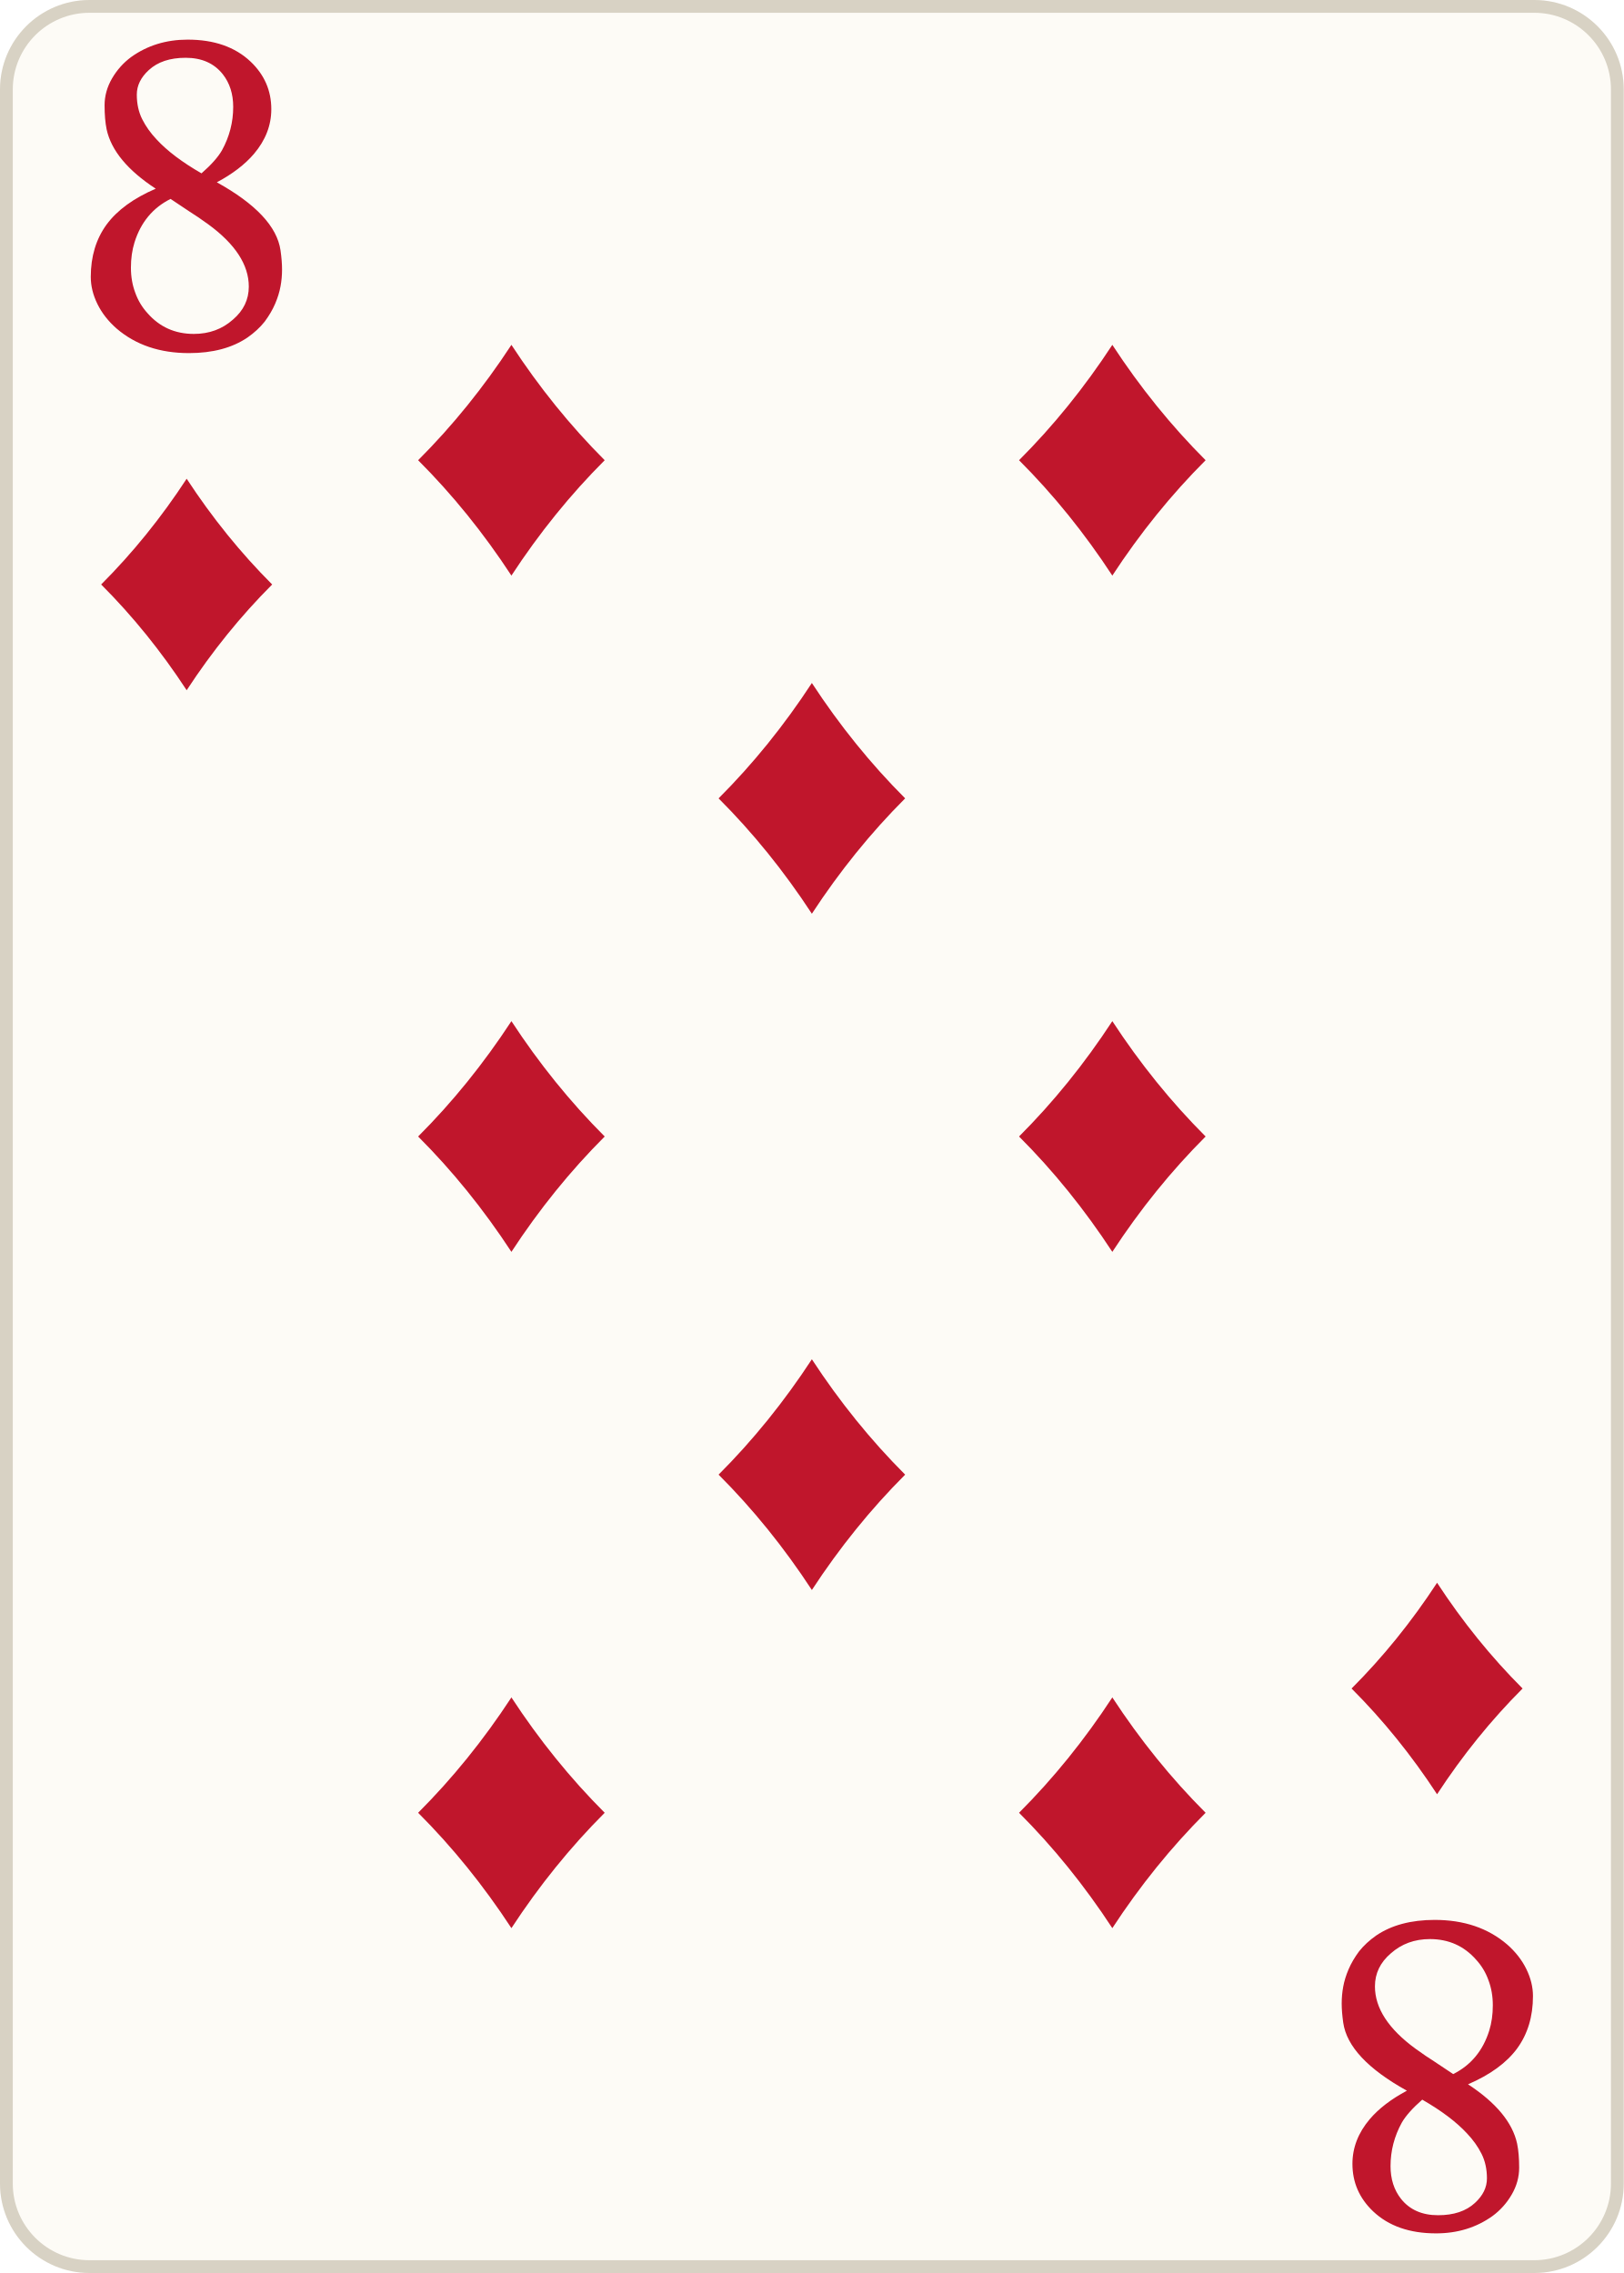
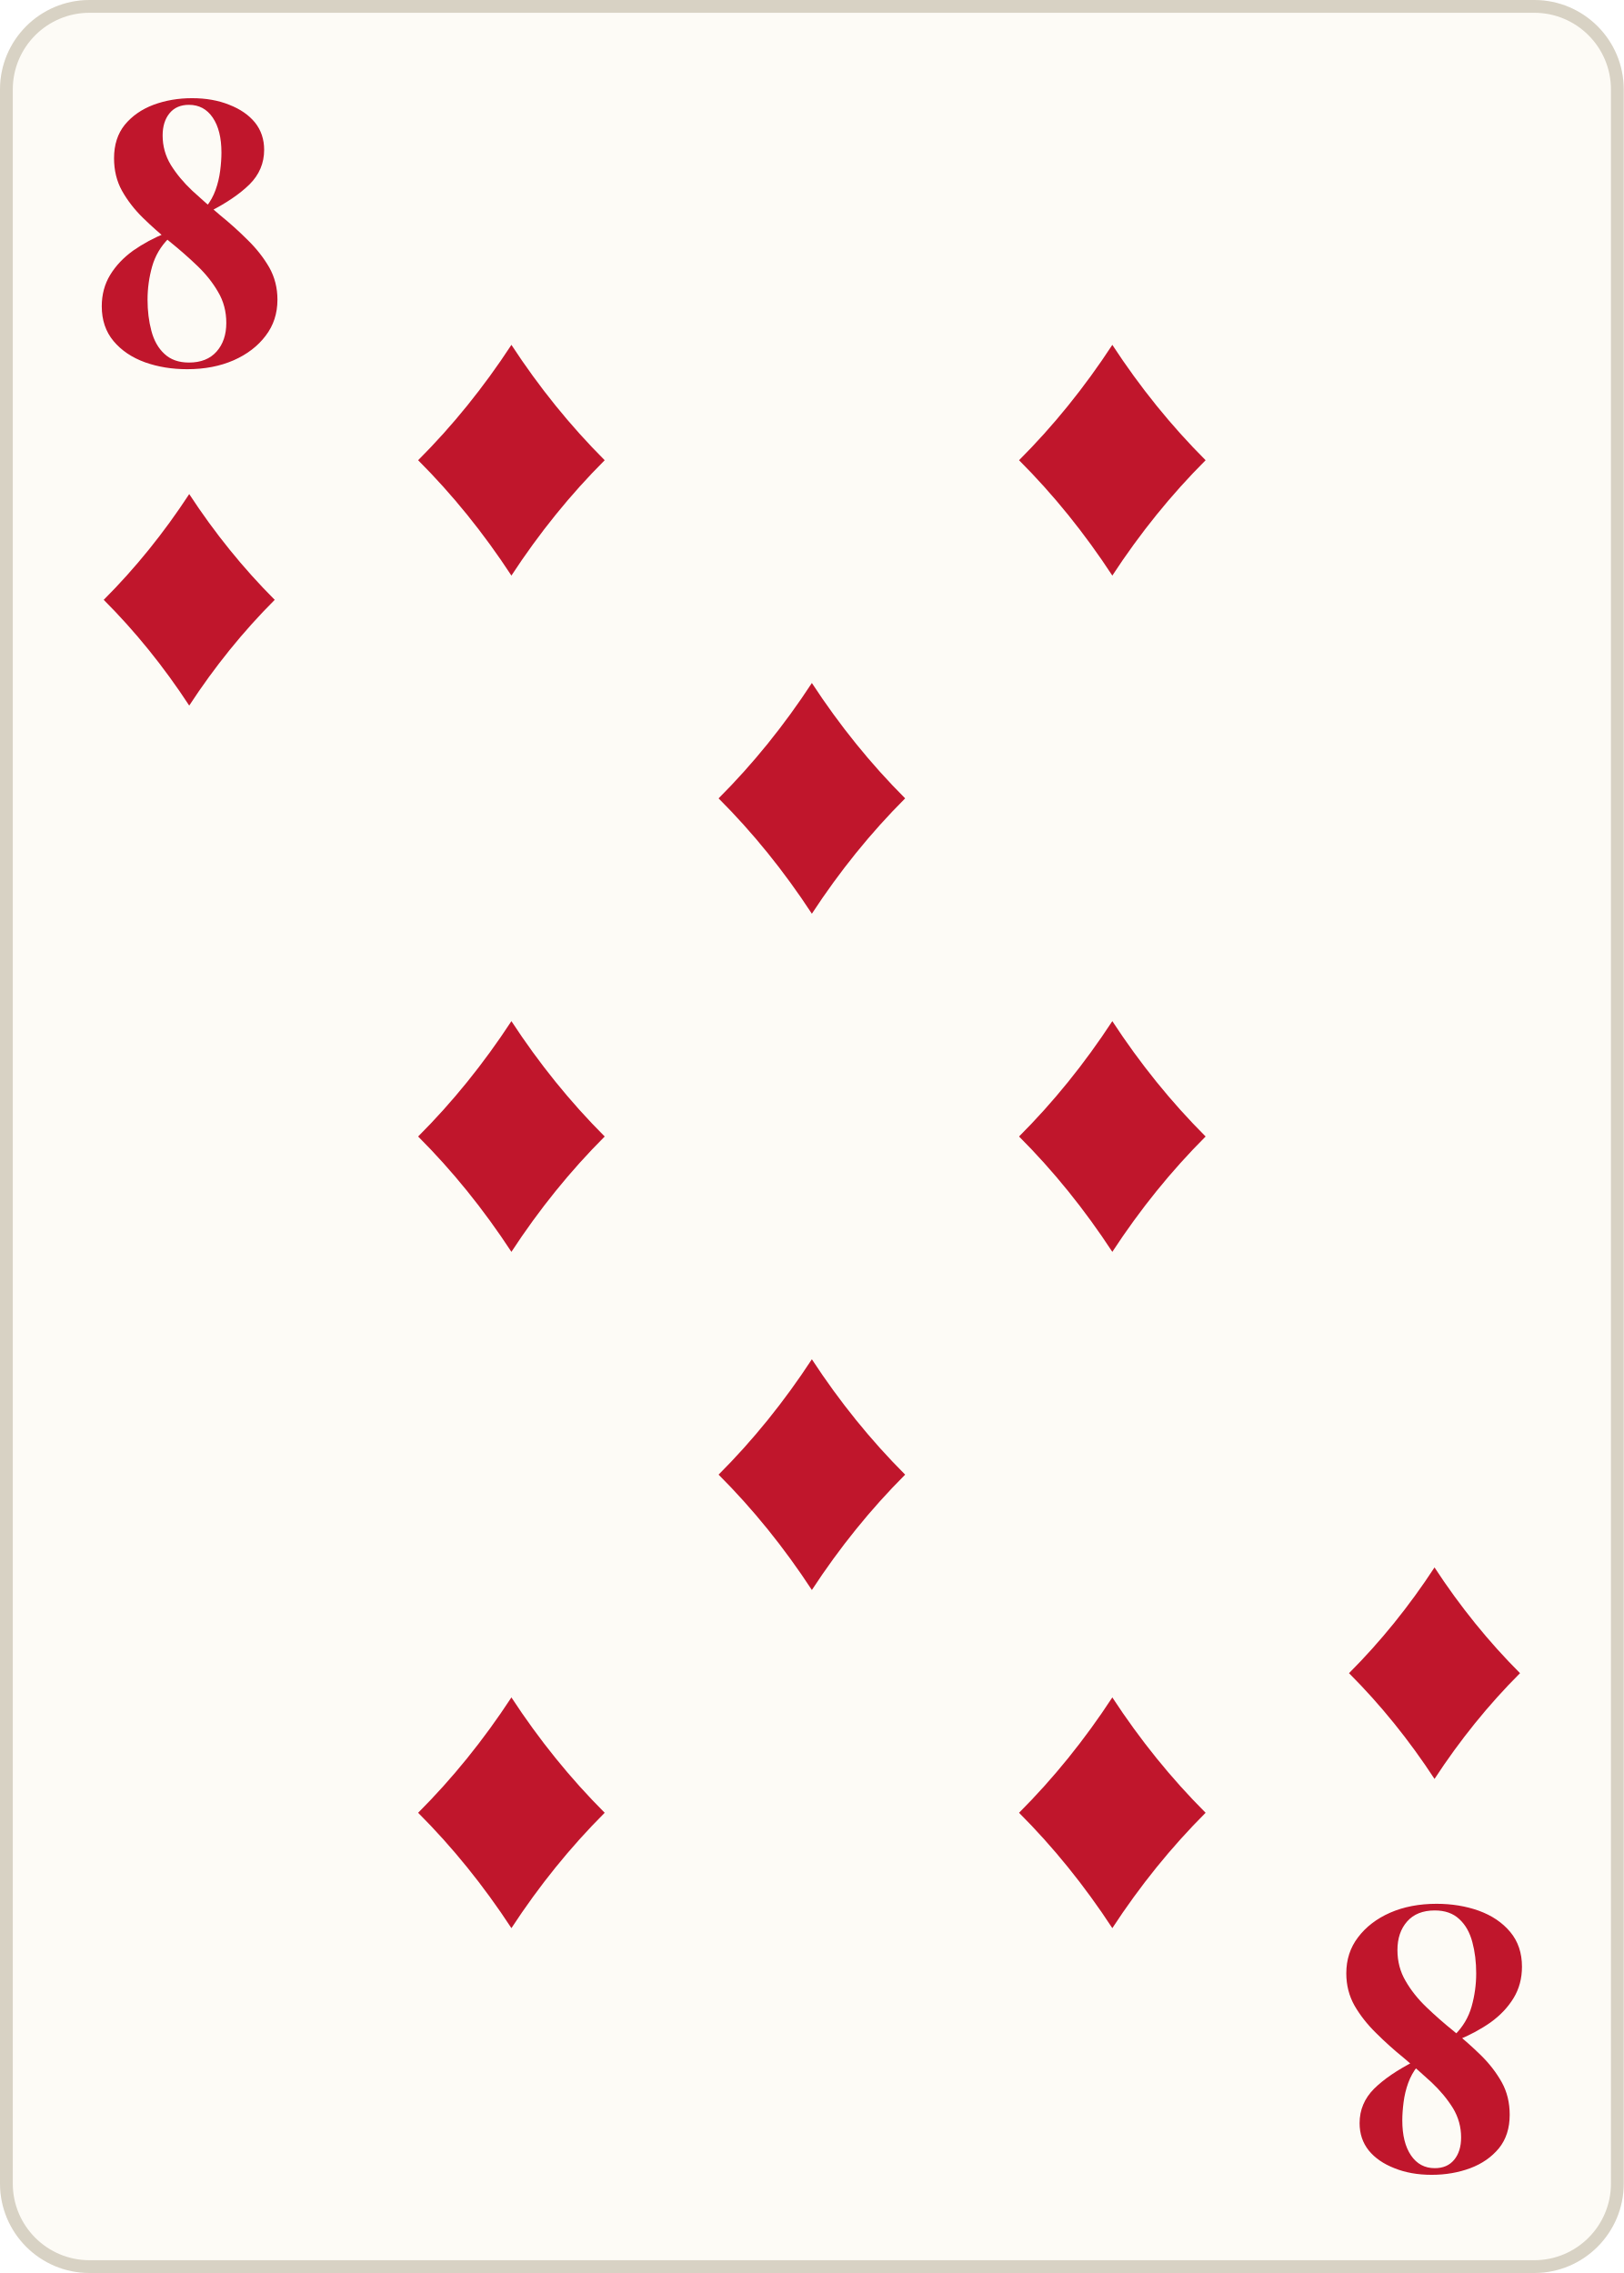
<svg xmlns="http://www.w3.org/2000/svg" width="63.5mm" height="88.9mm" viewBox="0 0 63.5 88.9" role="img" aria-label="8 of Diamonds">
  <defs>
-     <clipPath id="cR0-card">
+     <clipPath id="diamonds-8-card">
      <rect x="0" y="0" width="63.5" height="88.9" rx="3.5" />
    </clipPath>
  </defs>
-   <g clip-path="url(#cR0-card)">
+   <g clip-path="url(#diamonds-8-card)">
    <rect x="0" y="0" width="63.5" height="88.9" fill="#fdfbf6" />
    <g transform="translate(20 18) scale(0.096) translate(-50 -50)" fill="#c0162c">
      <path d="M50 3Q67 29 88 50 67 71 50 97 33 71 12 50 33 29 50 3Z" />
    </g>
    <g transform="translate(43.5 18) scale(0.096) translate(-50 -50)" fill="#c0162c">
      <path d="M50 3Q67 29 88 50 67 71 50 97 33 71 12 50 33 29 50 3Z" />
    </g>
    <g transform="translate(31.75 31.225) scale(0.096) translate(-50 -50)" fill="#c0162c">
      <path d="M50 3Q67 29 88 50 67 71 50 97 33 71 12 50 33 29 50 3Z" />
    </g>
    <g transform="translate(20 44.45) scale(0.096) translate(-50 -50)" fill="#c0162c">
      <path d="M50 3Q67 29 88 50 67 71 50 97 33 71 12 50 33 29 50 3Z" />
    </g>
    <g transform="translate(43.5 44.45) scale(0.096) translate(-50 -50)" fill="#c0162c">
      <path d="M50 3Q67 29 88 50 67 71 50 97 33 71 12 50 33 29 50 3Z" />
    </g>
    <g transform="translate(31.75 57.675) rotate(180) scale(0.096) translate(-50 -50)" fill="#c0162c">
      <path d="M50 3Q67 29 88 50 67 71 50 97 33 71 12 50 33 29 50 3Z" />
    </g>
    <g transform="translate(20 70.9) rotate(180) scale(0.096) translate(-50 -50)" fill="#c0162c">
      <path d="M50 3Q67 29 88 50 67 71 50 97 33 71 12 50 33 29 50 3Z" />
    </g>
    <g transform="translate(43.5 70.9) rotate(180) scale(0.096) translate(-50 -50)" fill="#c0162c">
      <path d="M50 3Q67 29 88 50 67 71 50 97 33 71 12 50 33 29 50 3Z" />
    </g>
-     <g transform="translate(2.3 -0.6)">
-       <path d="M1.25 11.43Q1.25 10.23 1.87 9.38Q2.49 8.54 3.79 7.98Q2.14 6.9 1.87 5.66Q1.79 5.27 1.79 4.72Q1.79 4.17 2.08 3.67Q2.37 3.17 2.83 2.83Q3.78 2.15 5.04 2.15Q6.59 2.15 7.5 3.01Q8.31 3.78 8.31 4.87Q8.31 5.82 7.63 6.62Q7.1 7.24 6.18 7.73Q8.47 9 8.67 10.39Q8.73 10.81 8.73 11.14Q8.73 11.48 8.67 11.8Q8.61 12.13 8.46 12.48Q8.31 12.83 8.05 13.18Q7.78 13.52 7.38 13.8Q6.48 14.41 5.09 14.41Q3.38 14.41 2.26 13.45Q1.77 13.02 1.51 12.49Q1.25 11.96 1.25 11.43ZM5.58 7.38Q6.15 6.88 6.38 6.48Q6.82 5.68 6.82 4.78Q6.82 4.02 6.41 3.5Q5.9 2.86 4.96 2.86Q4.04 2.86 3.52 3.34Q3.05 3.77 3.05 4.3Q3.05 4.84 3.26 5.26Q3.47 5.68 3.83 6.06Q4.45 6.73 5.58 7.38ZM2.96 10.08Q2.82 10.53 2.82 11.07Q2.82 11.6 2.99 12.05Q3.15 12.5 3.47 12.85Q4.18 13.66 5.28 13.66Q6.18 13.66 6.81 13.1Q7.43 12.57 7.43 11.81Q7.43 10.53 5.84 9.37Q5.41 9.06 5.12 8.88L4.37 8.38Q3.33 8.9 2.96 10.08Z" fill="#c0162c" />
+     <g transform="translate(2.4 0)">
+       <path d="M5.11 3.84Q5.93 3.84 6.57 4.1Q7.21 4.35 7.57 4.79Q7.93 5.24 7.93 5.86Q7.93 6.64 7.36 7.21Q6.79 7.77 5.79 8.28L5.67 8.08Q5.9 7.79 6.03 7.43Q6.16 7.07 6.21 6.68Q6.26 6.29 6.26 5.97Q6.26 5.1 5.92 4.6Q5.58 4.1 4.99 4.1Q4.5 4.1 4.23 4.43Q3.96 4.76 3.96 5.3Q3.96 5.92 4.28 6.45Q4.61 6.98 5.12 7.46Q5.63 7.93 6.2 8.41Q6.78 8.88 7.29 9.39Q7.8 9.89 8.13 10.46Q8.45 11.03 8.45 11.72Q8.45 12.53 7.99 13.13Q7.53 13.74 6.74 14.09Q5.94 14.44 4.92 14.44Q4.03 14.44 3.27 14.17Q2.5 13.89 2.04 13.34Q1.58 12.79 1.58 11.98Q1.58 11.29 1.91 10.75Q2.24 10.21 2.81 9.8Q3.38 9.4 4.09 9.11L4.2 9.32Q3.73 9.79 3.55 10.42Q3.37 11.06 3.37 11.72Q3.37 12.38 3.52 12.94Q3.67 13.51 4.03 13.84Q4.39 14.18 4.99 14.18Q5.69 14.18 6.07 13.75Q6.45 13.32 6.45 12.63Q6.45 11.96 6.13 11.42Q5.82 10.88 5.32 10.4Q4.82 9.92 4.25 9.46Q3.68 9 3.19 8.52Q2.69 8.03 2.37 7.46Q2.06 6.9 2.06 6.19Q2.06 5.4 2.48 4.88Q2.91 4.36 3.6 4.1Q4.3 3.84 5.11 3.84Z" fill="#c0162c" />
      <g transform="translate(5 23.46) scale(0.088) translate(-50 -50)" fill="#c0162c">
        <path d="M50 3Q67 29 88 50 67 71 50 97 33 71 12 50 33 29 50 3Z" />
      </g>
    </g>
    <g transform="rotate(180 31.75 44.45)">
-       <g transform="translate(2.3 -0.6)">
-         <path d="M1.25 11.43Q1.25 10.23 1.87 9.38Q2.49 8.54 3.79 7.98Q2.14 6.9 1.87 5.66Q1.79 5.27 1.79 4.72Q1.79 4.17 2.08 3.67Q2.37 3.17 2.83 2.83Q3.78 2.15 5.04 2.15Q6.59 2.15 7.5 3.01Q8.31 3.78 8.31 4.87Q8.31 5.82 7.63 6.62Q7.1 7.24 6.18 7.73Q8.47 9 8.67 10.39Q8.73 10.81 8.73 11.14Q8.73 11.48 8.67 11.8Q8.61 12.13 8.46 12.48Q8.31 12.83 8.05 13.18Q7.78 13.52 7.38 13.8Q6.48 14.41 5.09 14.41Q3.38 14.41 2.26 13.45Q1.77 13.02 1.51 12.49Q1.25 11.96 1.25 11.43ZM5.58 7.38Q6.15 6.88 6.38 6.48Q6.82 5.68 6.82 4.78Q6.82 4.02 6.41 3.5Q5.9 2.86 4.96 2.86Q4.04 2.86 3.52 3.34Q3.05 3.77 3.05 4.3Q3.05 4.84 3.26 5.26Q3.47 5.68 3.83 6.06Q4.45 6.73 5.58 7.38ZM2.96 10.08Q2.82 10.53 2.82 11.07Q2.82 11.6 2.99 12.05Q3.15 12.5 3.47 12.85Q4.18 13.66 5.28 13.66Q6.18 13.66 6.81 13.1Q7.43 12.57 7.43 11.81Q7.43 10.53 5.84 9.37Q5.41 9.06 5.12 8.88L4.37 8.38Q3.33 8.9 2.96 10.08Z" fill="#c0162c" />
+       <g transform="translate(2.4 0)">
+         <path d="M5.11 3.84Q5.93 3.84 6.57 4.1Q7.21 4.35 7.57 4.79Q7.93 5.24 7.93 5.86Q7.93 6.64 7.36 7.21Q6.79 7.77 5.79 8.28L5.67 8.08Q5.9 7.79 6.03 7.43Q6.16 7.07 6.21 6.68Q6.26 6.29 6.26 5.97Q6.26 5.1 5.92 4.6Q5.58 4.1 4.99 4.1Q4.5 4.1 4.23 4.43Q3.96 4.76 3.96 5.3Q3.96 5.92 4.28 6.45Q4.61 6.98 5.12 7.46Q5.63 7.93 6.2 8.41Q6.78 8.88 7.29 9.39Q7.8 9.89 8.13 10.46Q8.45 11.03 8.45 11.72Q8.45 12.53 7.99 13.13Q7.53 13.74 6.74 14.09Q5.94 14.44 4.92 14.44Q4.03 14.44 3.27 14.17Q2.5 13.89 2.04 13.34Q1.58 12.79 1.58 11.98Q1.58 11.29 1.91 10.75Q2.24 10.21 2.81 9.8Q3.38 9.4 4.09 9.11L4.2 9.32Q3.73 9.79 3.55 10.42Q3.37 11.06 3.37 11.72Q3.37 12.38 3.52 12.94Q3.67 13.51 4.03 13.84Q4.39 14.18 4.99 14.18Q5.69 14.18 6.07 13.75Q6.45 13.32 6.45 12.63Q6.45 11.96 6.13 11.42Q5.82 10.88 5.32 10.4Q4.82 9.92 4.25 9.46Q3.68 9 3.19 8.52Q2.69 8.03 2.37 7.46Q2.06 6.9 2.06 6.19Q2.06 5.4 2.48 4.88Q2.91 4.36 3.6 4.1Q4.3 3.84 5.11 3.84Z" fill="#c0162c" />
        <g transform="translate(5 23.46) scale(0.088) translate(-50 -50)" fill="#c0162c">
          <path d="M50 3Q67 29 88 50 67 71 50 97 33 71 12 50 33 29 50 3Z" />
        </g>
      </g>
    </g>
  </g>
  <rect x="0.25" y="0.25" width="63" height="88.4" rx="3.25" fill="none" stroke="#d8d2c4" stroke-width="0.5" />
</svg>
